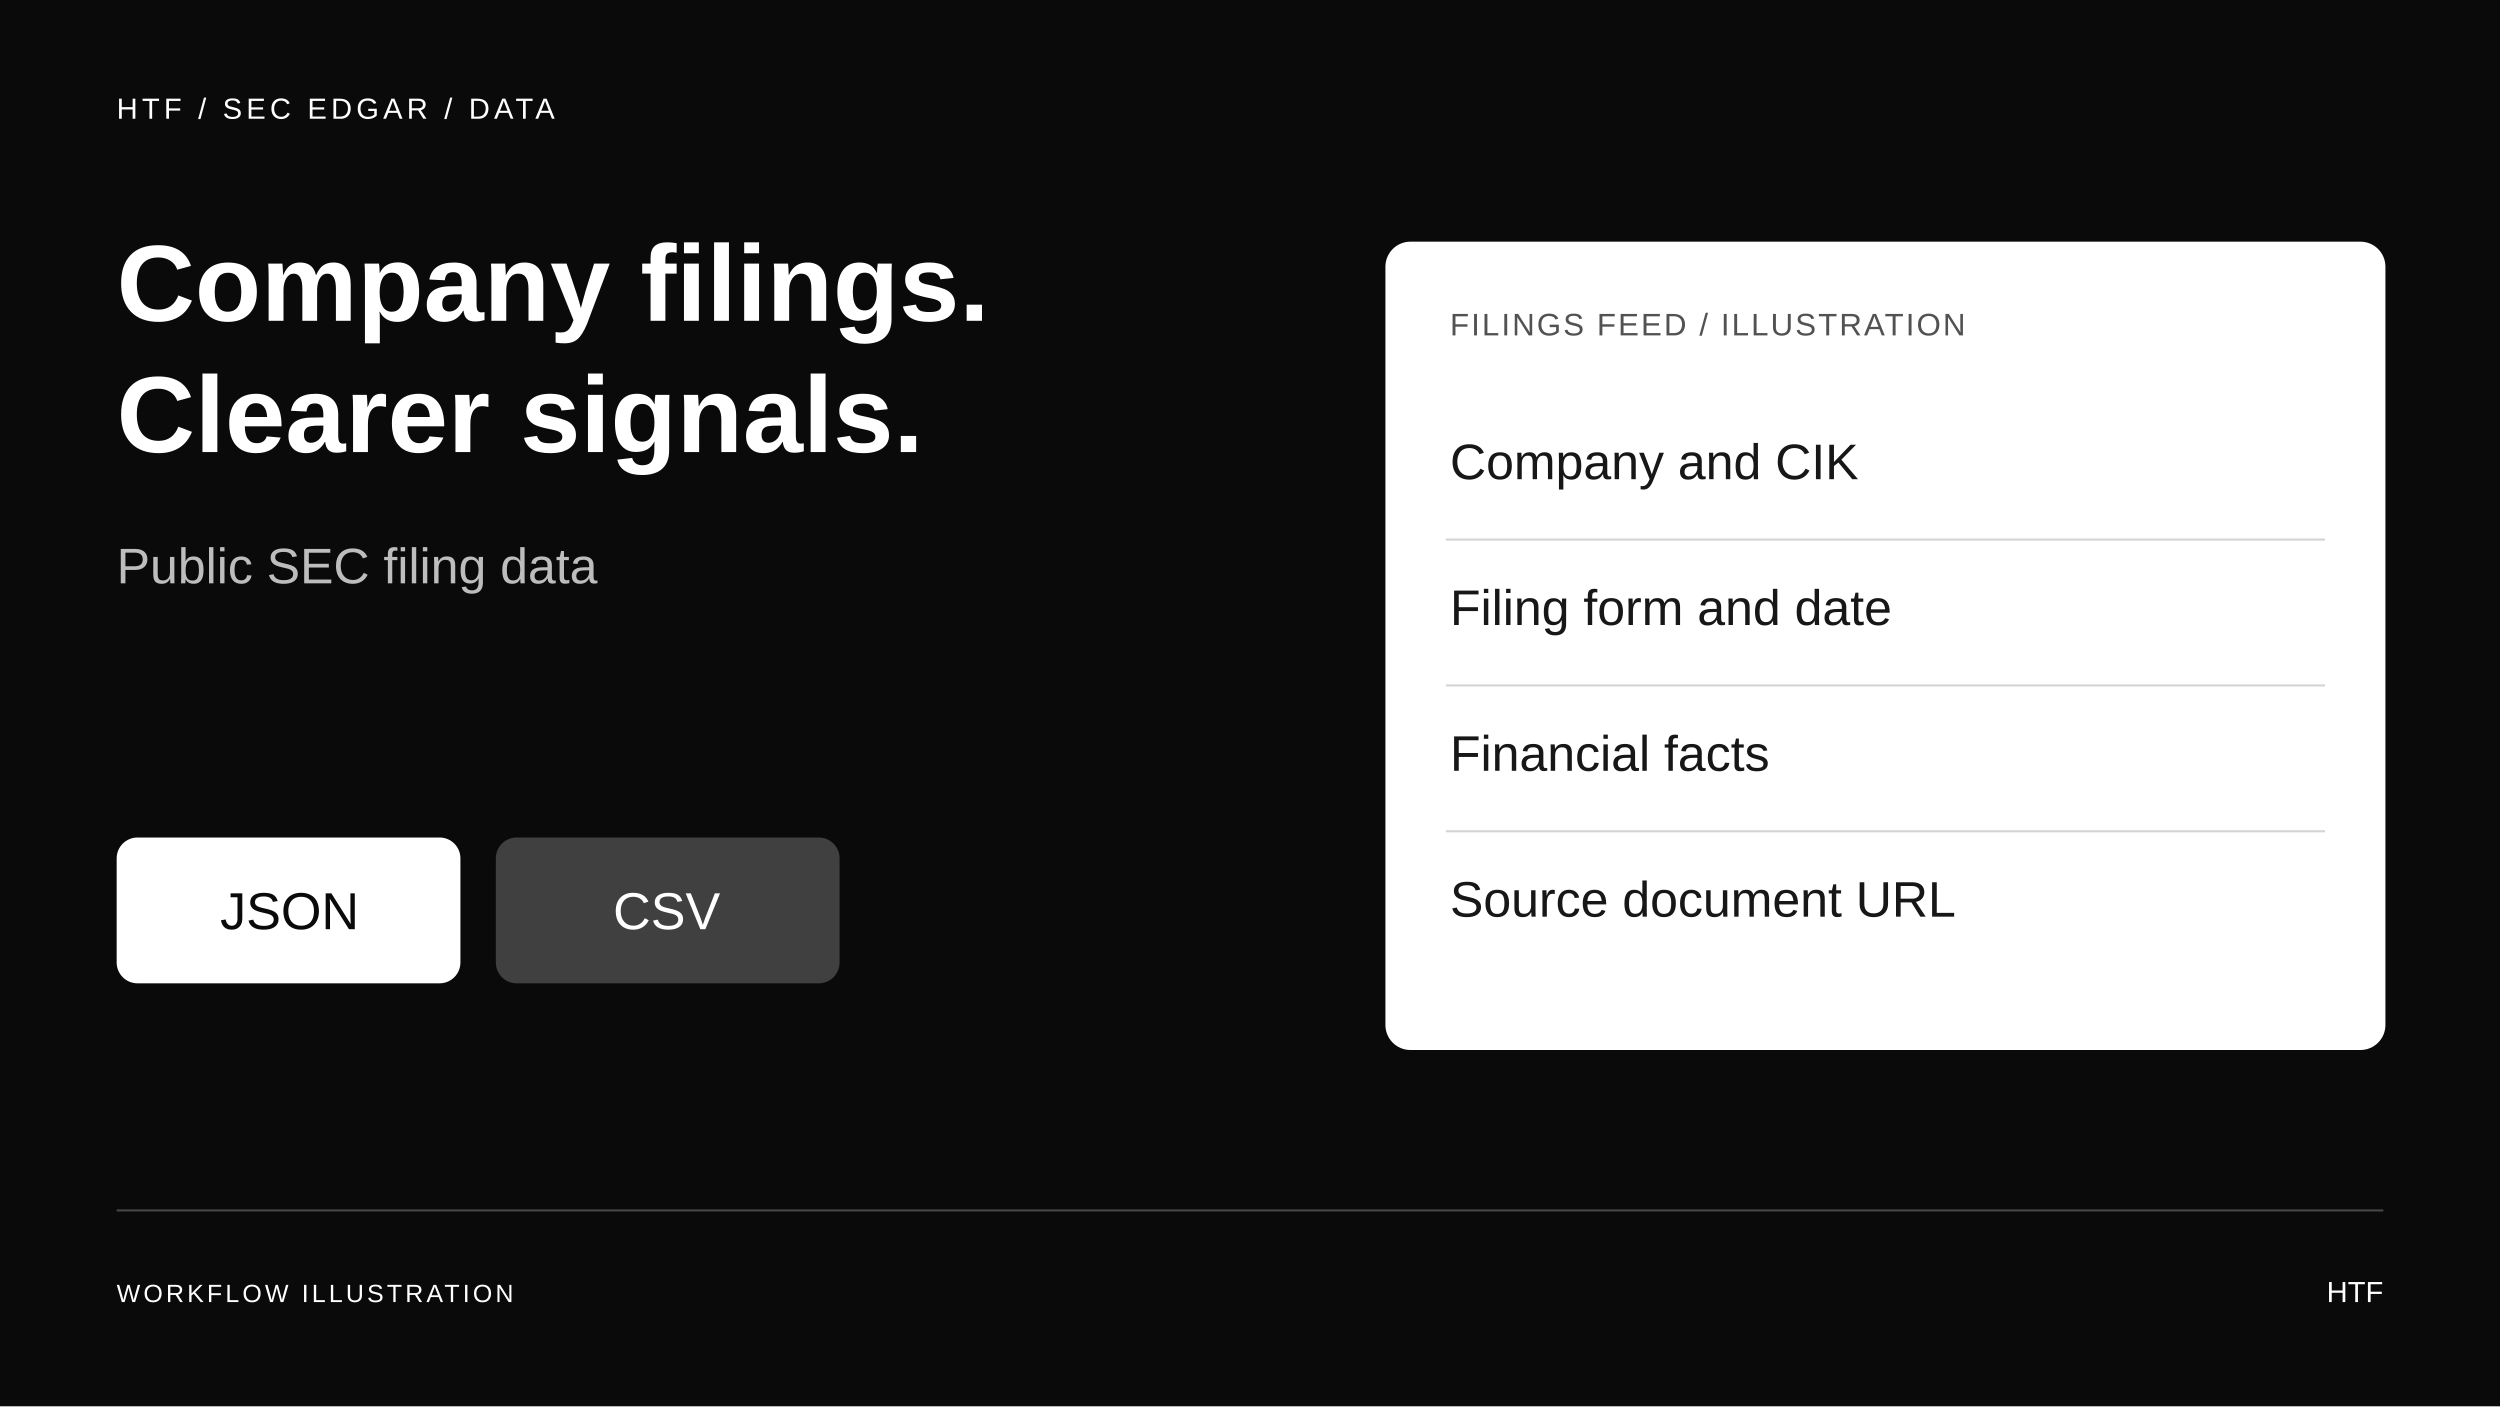
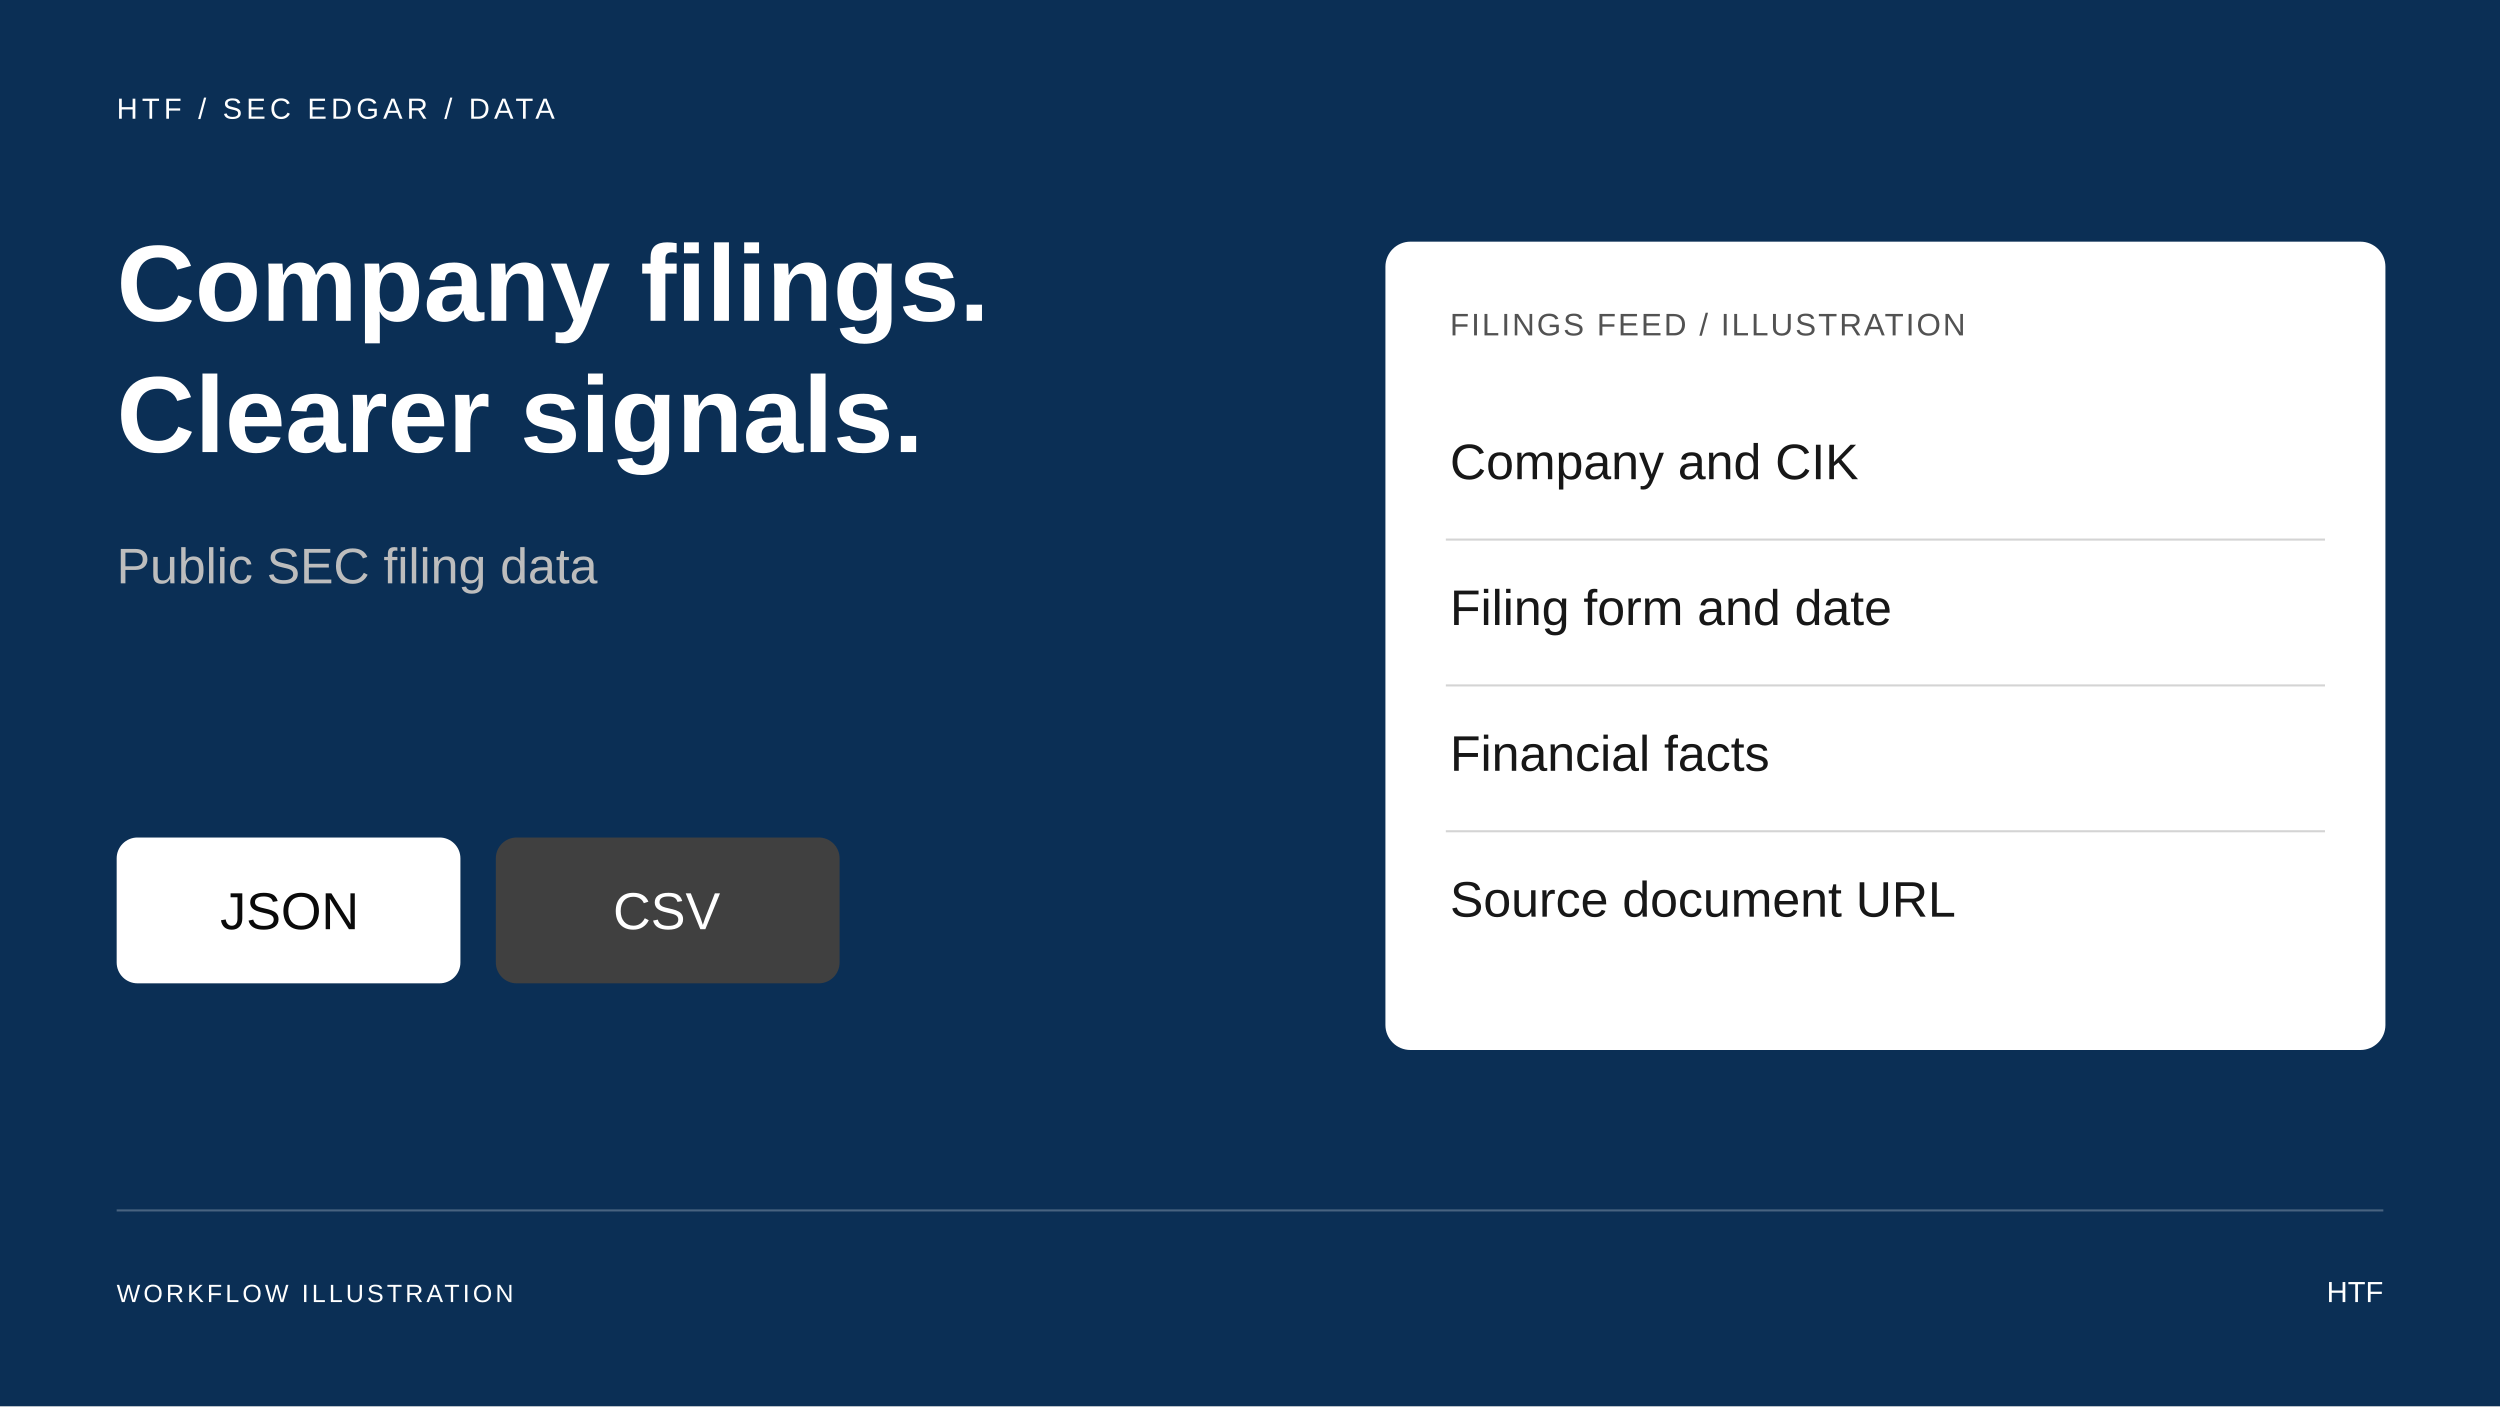
<svg xmlns="http://www.w3.org/2000/svg" width="1200" height="675" viewBox="0 0 1200 675" role="img">
-   <rect width="1200" height="675" fill="#0a0a0a" />
+   <rect width="1200" height="675" fill="#0b2f55" />
  <text x="56" y="57" fill="#fff" font-family="Arial,sans-serif" font-size="14" letter-spacing="2">HTF / SEC EDGAR / DATA</text>
  <text x="56" y="154" fill="#fff" font-family="Arial,sans-serif" font-size="52" font-weight="700">Company filings.</text>
  <text x="56" y="217" fill="#fff" font-family="Arial,sans-serif" font-size="52" font-weight="700">Clearer signals.</text>
  <text x="56" y="280" fill="#bdbdbd" font-family="Arial,sans-serif" font-size="24">Public SEC filing data</text>
  <rect x="665" y="116" width="480" height="388" rx="12" fill="#fff" />
  <text x="696" y="161" fill="#525252" font-family="Arial,sans-serif" font-size="15" letter-spacing="1">FILINGS FEED / ILLUSTRATION</text>
  <g fill="#171717" font-family="Arial,sans-serif" font-size="24">
    <text x="696" y="230">Company and CIK</text>
    <text x="696" y="300">Filing form and date</text>
    <text x="696" y="370">Financial facts</text>
    <text x="696" y="440">Source document URL</text>
  </g>
  <g stroke="#d4d4d4">
    <path d="M694 259H1116" />
    <path d="M694 329H1116" />
    <path d="M694 399H1116" />
  </g>
  <rect x="56" y="402" width="165" height="70" rx="10" fill="#fff" />
  <text x="139" y="446" fill="#0a0a0a" font-family="Arial,sans-serif" font-size="25" text-anchor="middle">JSON</text>
  <rect x="238" y="402" width="165" height="70" rx="10" fill="#404040" />
  <text x="320" y="446" fill="#fff" font-family="Arial,sans-serif" font-size="25" text-anchor="middle">CSV</text>
  <path d="M56 581H1144" stroke="#fff" opacity=".25" />
  <text x="56" y="625" fill="#fff" font-family="Arial,sans-serif" font-size="12" letter-spacing="1.5">WORKFLOW ILLUSTRATION</text>
  <text x="1144" y="625" fill="#fff" font-family="Arial,sans-serif" font-size="14" text-anchor="end">HTF</text>
</svg>
